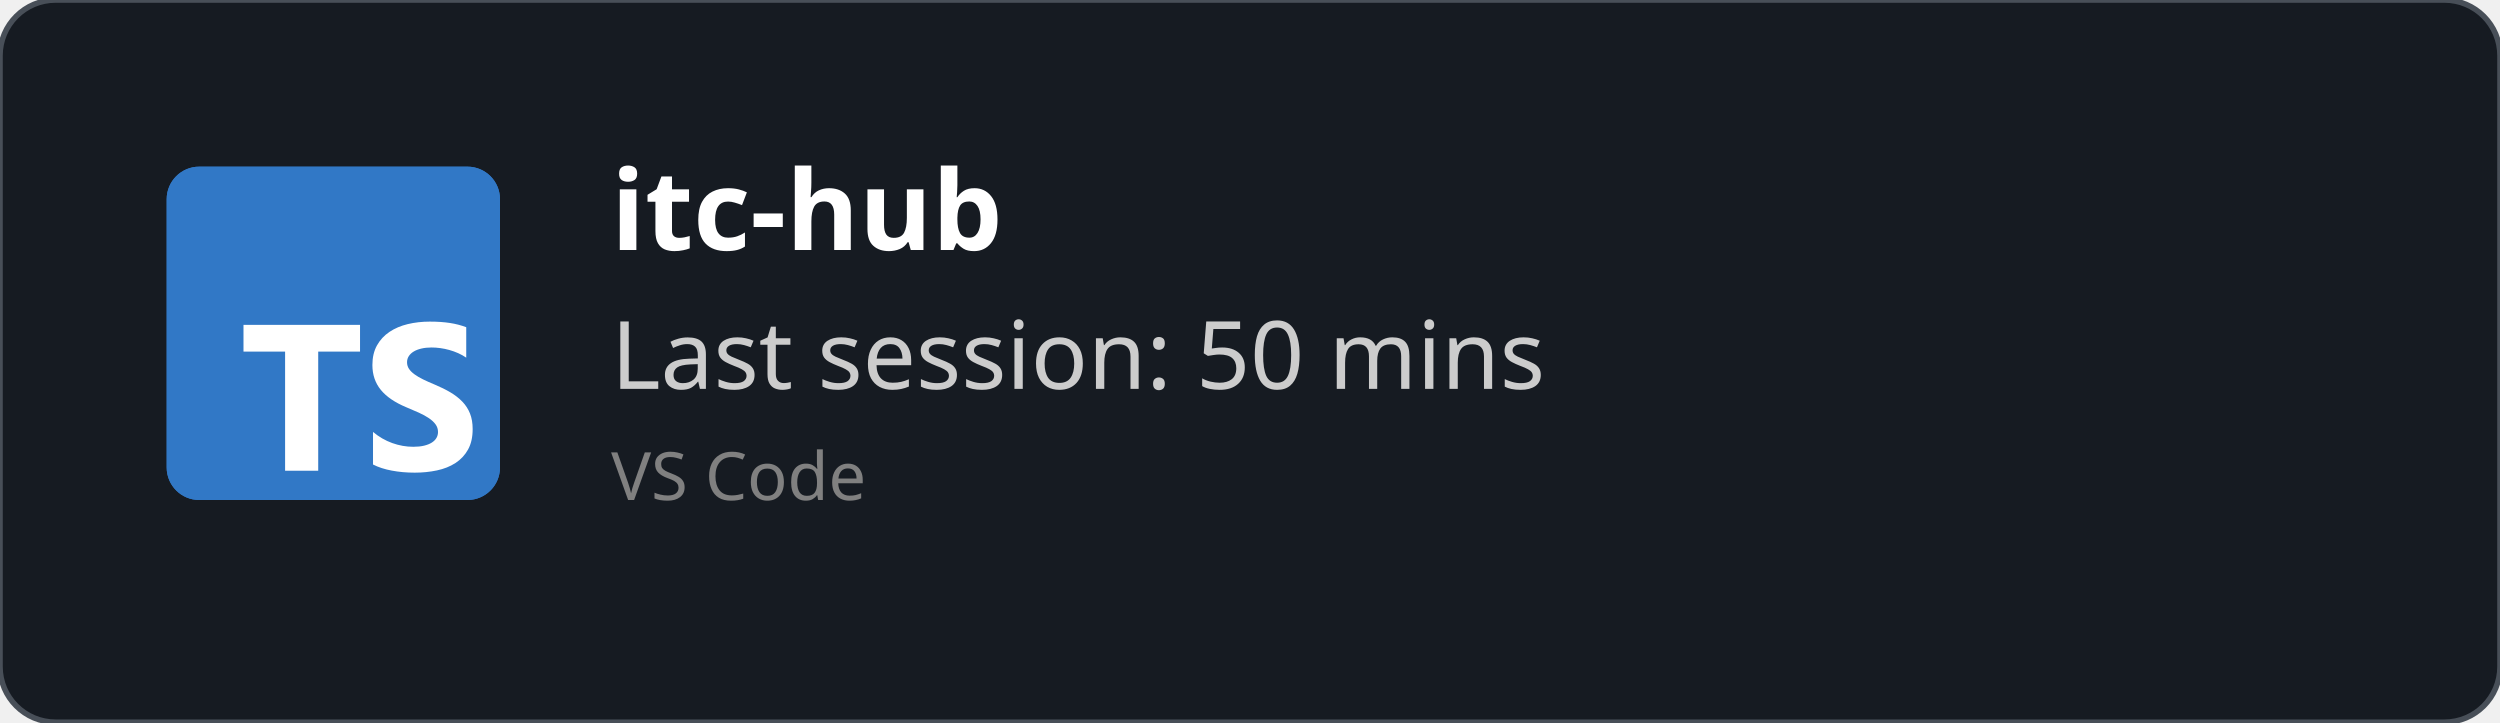
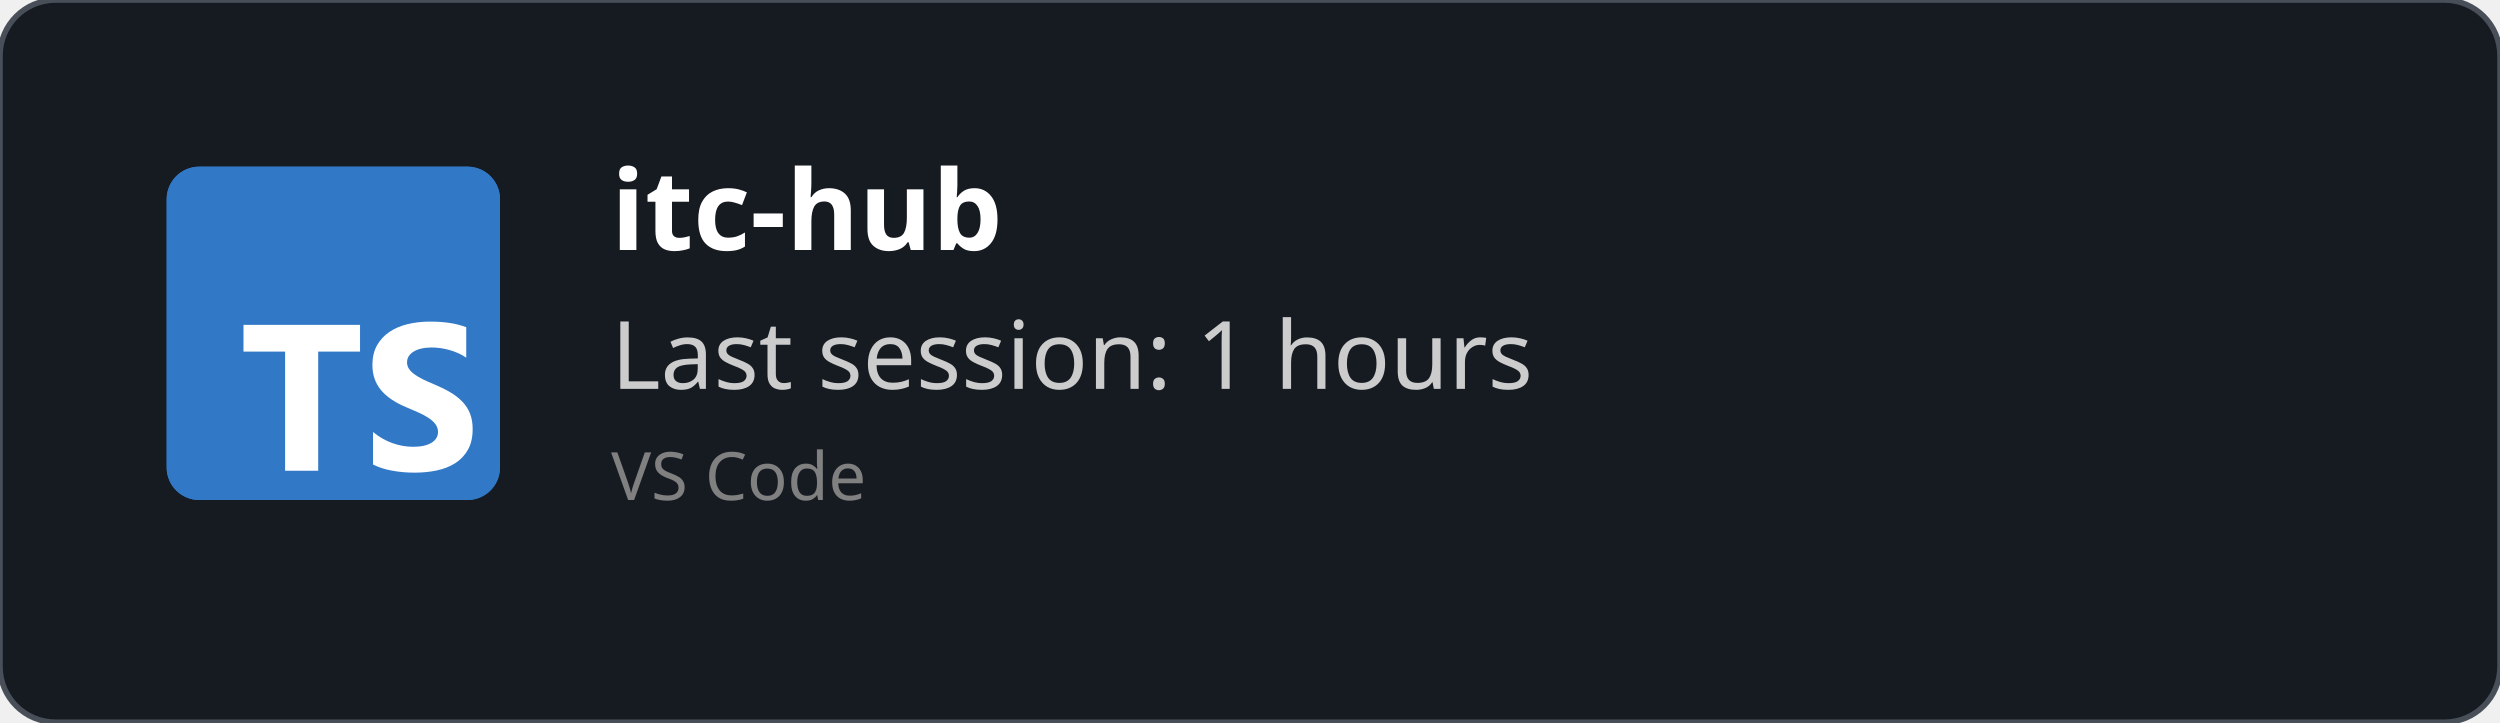
<svg xmlns="http://www.w3.org/2000/svg" width="450" height="130" viewBox="0 0 450 130" fill="none" role="img">
  <style>
    *{
        font-family: 'Segoe UI', Ubuntu, monospace
    }
    </style>
  <defs>
    <clipPath id="horizontalClip" x="20" y="20" width="500" height="200">
      <rect x="90" y="20" width="300" height="50" />
    </clipPath>
  </defs>
  <rect width="450" height="130" fill="rgba(22,27,34)" stroke="#484f58" stroke-width="1" fill-opacity="1" stroke-opacity="1" x="0" y="0" rx="10px" ry="10px">
    </rect>
  <svg fill="none" height="60" viewBox="0 0 512 512" width="60" x="30" y="30">
    <rect fill="#3178c6" height="512" rx="50" width="512" />
    <rect fill="#3178c6" height="512" rx="50" width="512" />
    <path clip-rule="evenodd" d="m316.939 407.424v50.061c8.138 4.172 17.763 7.3 28.875 9.386s22.823 3.129 35.135 3.129c11.999 0 23.397-1.147 34.196-3.442 10.799-2.294 20.268-6.075 28.406-11.342 8.138-5.266 14.581-12.15 19.328-20.65s7.121-19.007 7.121-31.522c0-9.074-1.356-17.026-4.069-23.857s-6.625-12.906-11.738-18.225c-5.112-5.319-11.242-10.091-18.389-14.315s-15.207-8.213-24.18-11.967c-6.573-2.712-12.468-5.345-17.685-7.9-5.217-2.556-9.651-5.163-13.303-7.822-3.652-2.66-6.469-5.476-8.451-8.448-1.982-2.973-2.974-6.336-2.974-10.091 0-3.441.887-6.544 2.661-9.308s4.278-5.136 7.512-7.118c3.235-1.981 7.199-3.52 11.894-4.615 4.696-1.095 9.912-1.642 15.651-1.642 4.173 0 8.581.313 13.224.938 4.643.626 9.312 1.591 14.008 2.894 4.695 1.304 9.259 2.947 13.694 4.928 4.434 1.982 8.529 4.276 12.285 6.884v-46.776c-7.616-2.92-15.937-5.084-24.962-6.492s-19.381-2.112-31.066-2.112c-11.895 0-23.163 1.278-33.805 3.833s-20.006 6.544-28.093 11.967c-8.086 5.424-14.476 12.333-19.171 20.729-4.695 8.395-7.043 18.433-7.043 30.114 0 14.914 4.304 27.638 12.912 38.172 8.607 10.533 21.675 19.45 39.204 26.751 6.886 2.816 13.303 5.579 19.25 8.291s11.086 5.528 15.415 8.448c4.33 2.92 7.747 6.101 10.252 9.543 2.504 3.441 3.756 7.352 3.756 11.733 0 3.233-.783 6.231-2.348 8.995s-3.939 5.162-7.121 7.196-7.147 3.624-11.894 4.771c-4.748 1.148-10.303 1.721-16.668 1.721-10.851 0-21.597-1.903-32.24-5.71-10.642-3.806-20.502-9.516-29.579-17.13zm-84.159-123.342h64.22v-41.082h-179v41.082h63.906v182.918h50.874z" fill="#fff" fill-rule="evenodd" />
  </svg>
  <text x="110" y="45" font-size="20" clip-path="url(#horizontalClip)" font-weight="bold" font-family="Ubuntu" fill="white">
    itc-hub
    </text>
  <text x="110" y="70" font-size="17px" font-family="Ubuntu" fill="#ccc">
-     Last session: 50 mins
+     Last session: 1 hours
    </text>
  <text x="110" y="90" font-size="12px" font-family="Ubuntu" fill="grey">
    VS Code
    </text>
</svg>
